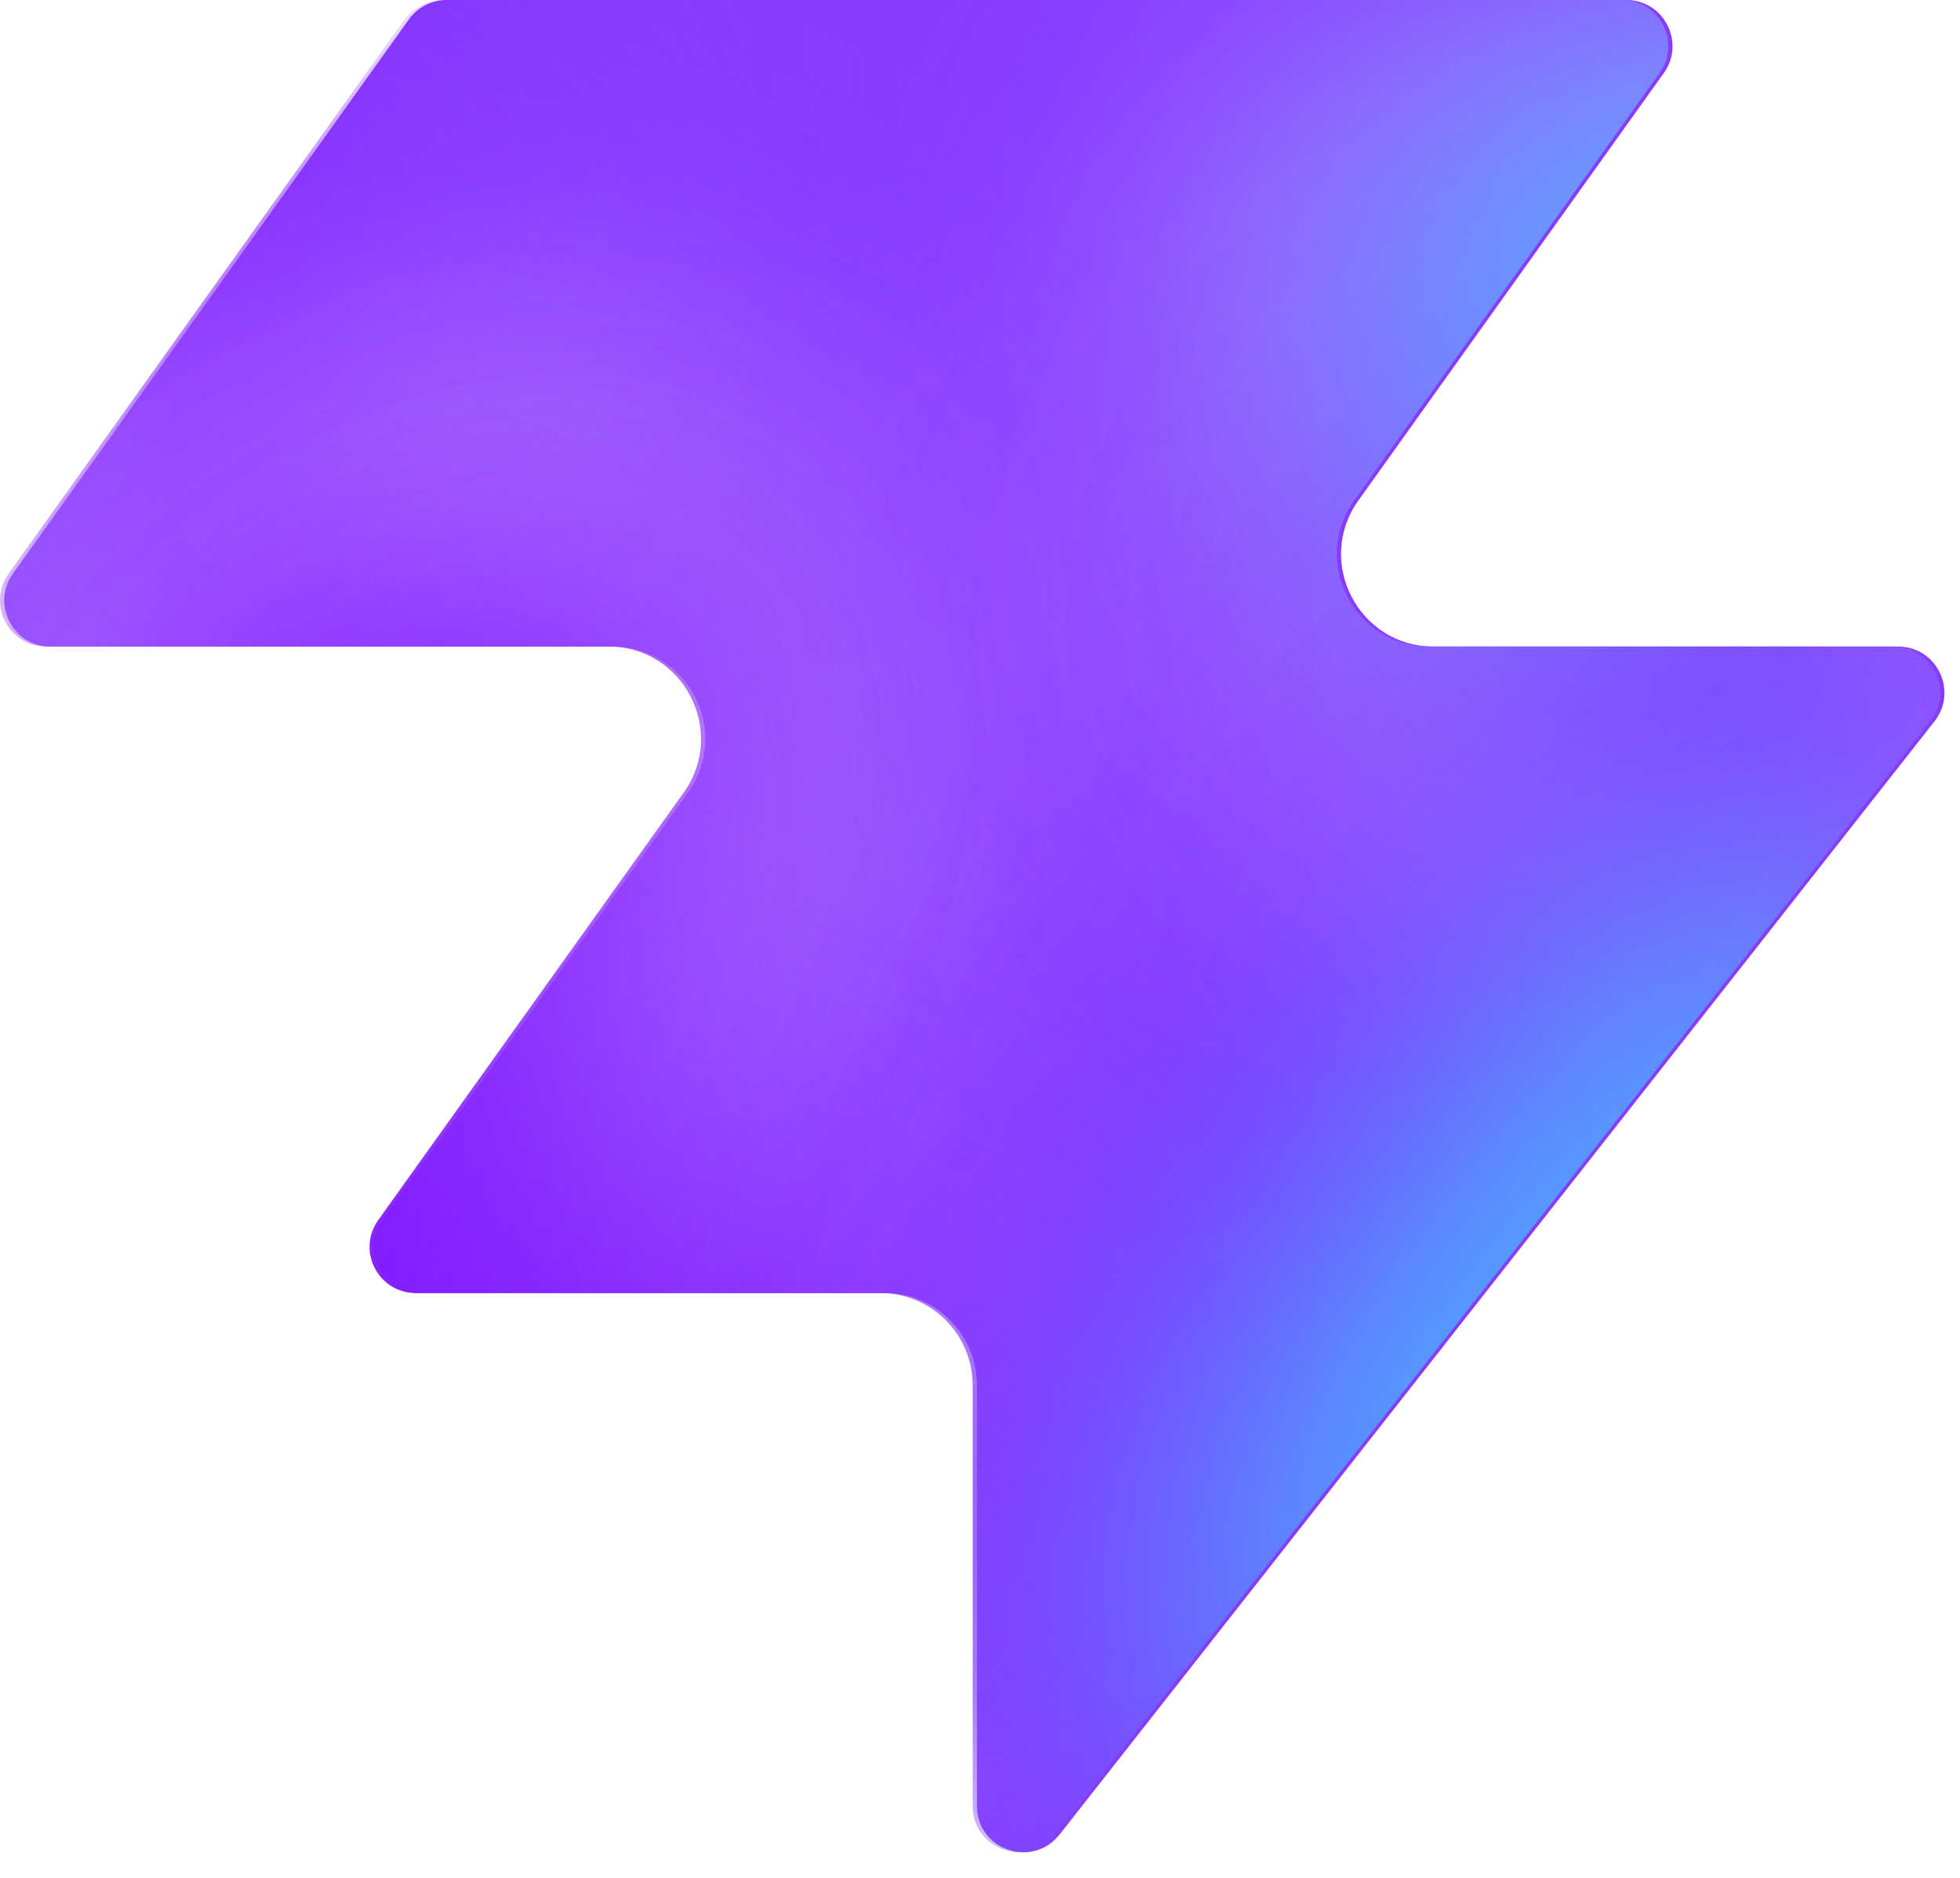
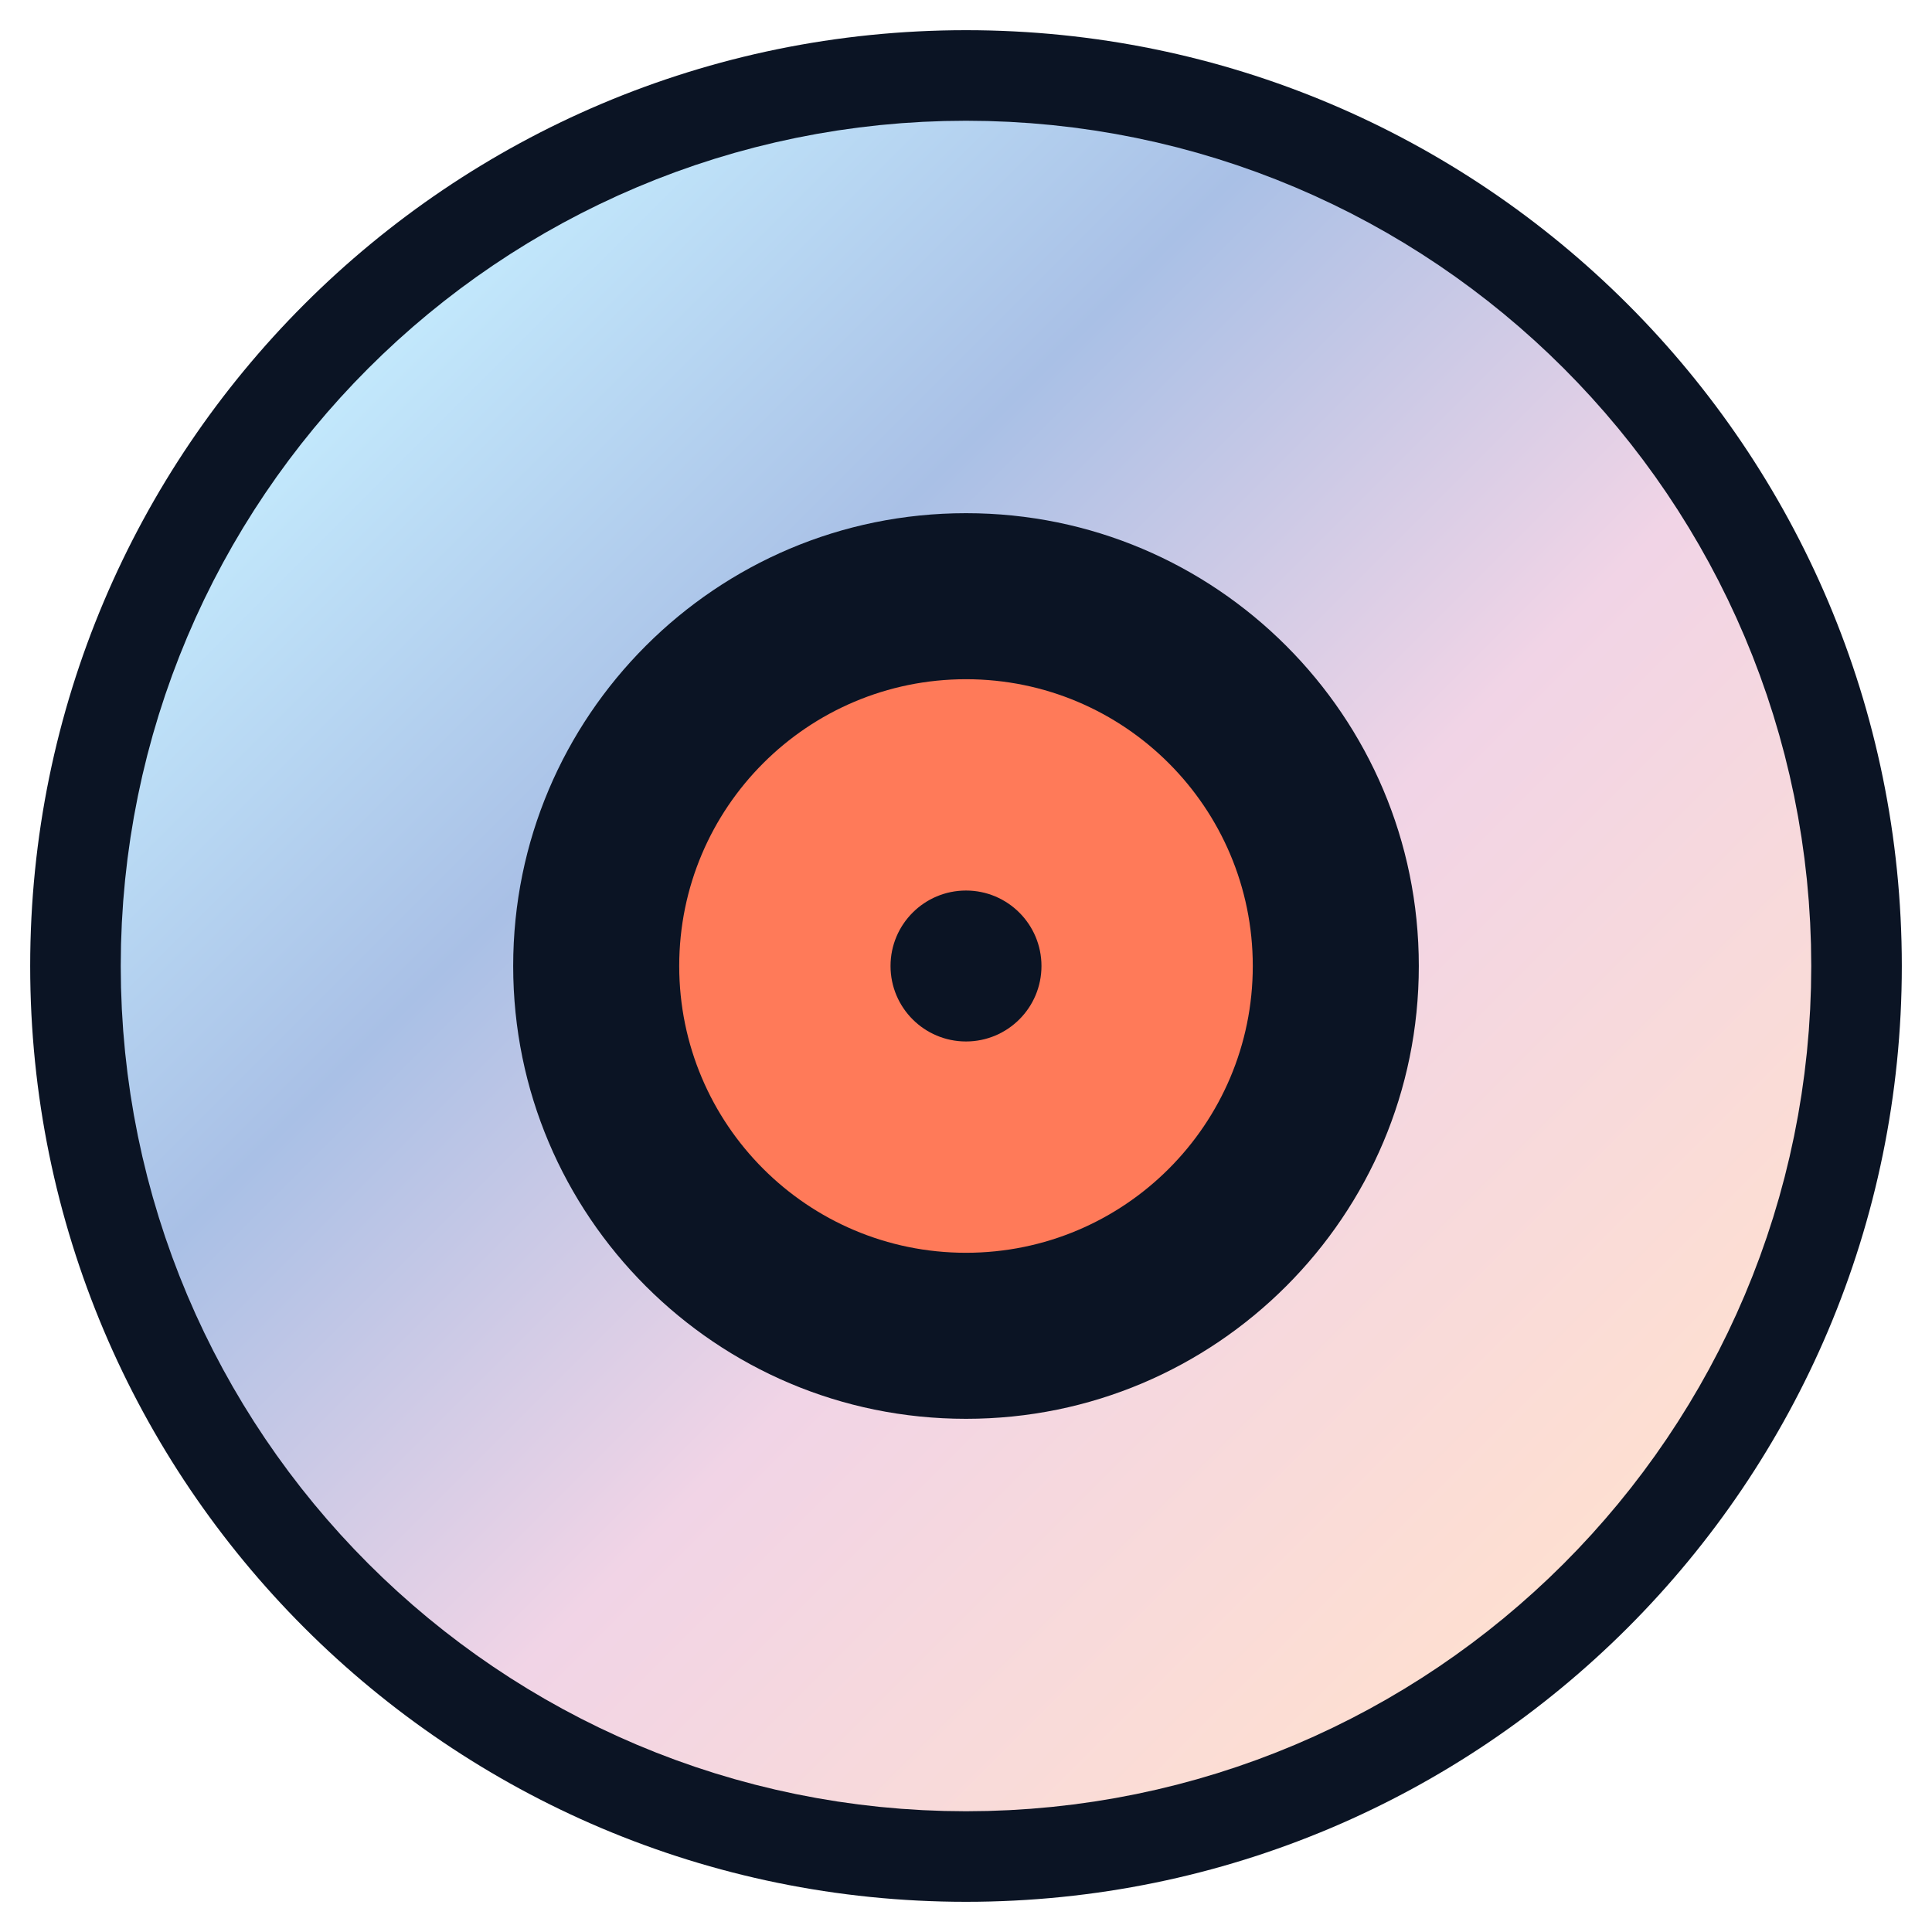
- <svg xmlns="http://www.w3.org/2000/svg" width="48" height="46" fill="none" viewBox="0 0 48 46">
-   <path fill="#863bff" d="M25.946 44.938c-.664.845-2.021.375-2.021-.698V33.937a2.26 2.26 0 0 0-2.262-2.262H10.287c-.92 0-1.456-1.04-.92-1.788l7.48-10.471c1.07-1.497 0-3.578-1.842-3.578H1.237c-.92 0-1.456-1.04-.92-1.788L10.013.474c.214-.297.556-.474.92-.474h28.894c.92 0 1.456 1.04.92 1.788l-7.48 10.471c-1.07 1.498 0 3.579 1.842 3.579h11.377c.943 0 1.473 1.088.89 1.83L25.947 44.94z" style="fill:#863bff;fill:color(display-p3 .525 .23 1);fill-opacity:1" />
-   <mask id="a" width="48" height="46" x="0" y="0" maskUnits="userSpaceOnUse" style="mask-type:alpha">
-     <path fill="#000" d="M25.842 44.938c-.664.844-2.021.375-2.021-.698V33.937a2.26 2.26 0 0 0-2.262-2.262H10.183c-.92 0-1.456-1.04-.92-1.788l7.48-10.471c1.07-1.498 0-3.579-1.842-3.579H1.133c-.92 0-1.456-1.04-.92-1.787L9.91.473c.214-.297.556-.474.92-.474h28.894c.92 0 1.456 1.04.92 1.788l-7.48 10.471c-1.07 1.498 0 3.578 1.842 3.578h11.377c.943 0 1.473 1.088.89 1.832L25.843 44.94z" style="fill:#000;fill-opacity:1" />
-   </mask>
-   <g mask="url(#a)">
-     <g filter="url(#b)">
-       <ellipse cx="5.508" cy="14.704" fill="#ede6ff" rx="5.508" ry="14.704" style="fill:#ede6ff;fill:color(display-p3 .927 .903 1);fill-opacity:1" transform="matrix(.00324 1 1 -.00324 -4.47 31.516)" />
-     </g>
-     <g filter="url(#c)">
-       <ellipse cx="10.399" cy="29.851" fill="#ede6ff" rx="10.399" ry="29.851" style="fill:#ede6ff;fill:color(display-p3 .927 .903 1);fill-opacity:1" transform="matrix(.00324 1 1 -.00324 -39.328 7.883)" />
-     </g>
-     <g filter="url(#d)">
-       <ellipse cx="5.508" cy="30.487" fill="#7e14ff" rx="5.508" ry="30.487" style="fill:#7e14ff;fill:color(display-p3 .492 .077 1);fill-opacity:1" transform="rotate(89.814 -25.913 -14.639)scale(1 -1)" />
-     </g>
-     <g filter="url(#e)">
-       <ellipse cx="5.508" cy="30.599" fill="#7e14ff" rx="5.508" ry="30.599" style="fill:#7e14ff;fill:color(display-p3 .492 .077 1);fill-opacity:1" transform="rotate(89.814 -32.644 -3.334)scale(1 -1)" />
-     </g>
-     <g filter="url(#f)">
-       <ellipse cx="5.508" cy="30.599" fill="#7e14ff" rx="5.508" ry="30.599" style="fill:#7e14ff;fill:color(display-p3 .492 .077 1);fill-opacity:1" transform="matrix(.00324 1 1 -.00324 -34.34 30.47)" />
-     </g>
-     <g filter="url(#g)">
-       <ellipse cx="14.072" cy="22.078" fill="#ede6ff" rx="14.072" ry="22.078" style="fill:#ede6ff;fill:color(display-p3 .927 .903 1);fill-opacity:1" transform="rotate(93.35 24.506 48.493)scale(-1 1)" />
-     </g>
-     <g filter="url(#h)">
-       <ellipse cx="3.47" cy="21.501" fill="#7e14ff" rx="3.47" ry="21.501" style="fill:#7e14ff;fill:color(display-p3 .492 .077 1);fill-opacity:1" transform="rotate(89.009 28.708 47.59)scale(-1 1)" />
-     </g>
-     <g filter="url(#i)">
-       <ellipse cx="3.47" cy="21.501" fill="#7e14ff" rx="3.47" ry="21.501" style="fill:#7e14ff;fill:color(display-p3 .492 .077 1);fill-opacity:1" transform="rotate(89.009 28.708 47.59)scale(-1 1)" />
-     </g>
-     <g filter="url(#j)">
-       <ellipse cx=".387" cy="8.972" fill="#7e14ff" rx="4.407" ry="29.108" style="fill:#7e14ff;fill:color(display-p3 .492 .077 1);fill-opacity:1" transform="rotate(39.51 .387 8.972)" />
-     </g>
-     <g filter="url(#k)">
-       <ellipse cx="47.523" cy="-6.092" fill="#7e14ff" rx="4.407" ry="29.108" style="fill:#7e14ff;fill:color(display-p3 .492 .077 1);fill-opacity:1" transform="rotate(37.892 47.523 -6.092)" />
-     </g>
-     <g filter="url(#l)">
-       <ellipse cx="41.412" cy="6.333" fill="#47bfff" rx="5.971" ry="9.665" style="fill:#47bfff;fill:color(display-p3 .28 .748 1);fill-opacity:1" transform="rotate(37.892 41.412 6.333)" />
-     </g>
-     <g filter="url(#m)">
-       <ellipse cx="-1.879" cy="38.332" fill="#7e14ff" rx="4.407" ry="29.108" style="fill:#7e14ff;fill:color(display-p3 .492 .077 1);fill-opacity:1" transform="rotate(37.892 -1.88 38.332)" />
-     </g>
-     <g filter="url(#n)">
-       <ellipse cx="-1.879" cy="38.332" fill="#7e14ff" rx="4.407" ry="29.108" style="fill:#7e14ff;fill:color(display-p3 .492 .077 1);fill-opacity:1" transform="rotate(37.892 -1.88 38.332)" />
-     </g>
-     <g filter="url(#o)">
-       <ellipse cx="35.651" cy="29.907" fill="#7e14ff" rx="4.407" ry="29.108" style="fill:#7e14ff;fill:color(display-p3 .492 .077 1);fill-opacity:1" transform="rotate(37.892 35.651 29.907)" />
-     </g>
-     <g filter="url(#p)">
-       <ellipse cx="38.418" cy="32.4" fill="#47bfff" rx="5.971" ry="15.297" style="fill:#47bfff;fill:color(display-p3 .28 .748 1);fill-opacity:1" transform="rotate(37.892 38.418 32.4)" />
-     </g>
-   </g>
+ <svg xmlns="http://www.w3.org/2000/svg" viewBox="0 0 64 64" width="64" height="64">
  <defs>
-     <filter id="b" width="60.045" height="41.654" x="-19.77" y="16.149" color-interpolation-filters="sRGB" filterUnits="userSpaceOnUse">
-       <feFlood flood-opacity="0" result="BackgroundImageFix" />
-       <feBlend in="SourceGraphic" in2="BackgroundImageFix" result="shape" />
-       <feGaussianBlur result="effect1_foregroundBlur_2002_17158" stdDeviation="7.659" />
-     </filter>
-     <filter id="c" width="90.34" height="51.437" x="-54.613" y="-7.533" color-interpolation-filters="sRGB" filterUnits="userSpaceOnUse">
-       <feFlood flood-opacity="0" result="BackgroundImageFix" />
-       <feBlend in="SourceGraphic" in2="BackgroundImageFix" result="shape" />
-       <feGaussianBlur result="effect1_foregroundBlur_2002_17158" stdDeviation="7.659" />
-     </filter>
-     <filter id="d" width="79.355" height="29.4" x="-49.64" y="2.03" color-interpolation-filters="sRGB" filterUnits="userSpaceOnUse">
-       <feFlood flood-opacity="0" result="BackgroundImageFix" />
-       <feBlend in="SourceGraphic" in2="BackgroundImageFix" result="shape" />
-       <feGaussianBlur result="effect1_foregroundBlur_2002_17158" stdDeviation="4.596" />
-     </filter>
-     <filter id="e" width="79.579" height="29.4" x="-45.045" y="20.029" color-interpolation-filters="sRGB" filterUnits="userSpaceOnUse">
-       <feFlood flood-opacity="0" result="BackgroundImageFix" />
-       <feBlend in="SourceGraphic" in2="BackgroundImageFix" result="shape" />
-       <feGaussianBlur result="effect1_foregroundBlur_2002_17158" stdDeviation="4.596" />
-     </filter>
-     <filter id="f" width="79.579" height="29.4" x="-43.513" y="21.178" color-interpolation-filters="sRGB" filterUnits="userSpaceOnUse">
-       <feFlood flood-opacity="0" result="BackgroundImageFix" />
-       <feBlend in="SourceGraphic" in2="BackgroundImageFix" result="shape" />
-       <feGaussianBlur result="effect1_foregroundBlur_2002_17158" stdDeviation="4.596" />
-     </filter>
-     <filter id="g" width="74.749" height="58.852" x="15.756" y="-17.901" color-interpolation-filters="sRGB" filterUnits="userSpaceOnUse">
-       <feFlood flood-opacity="0" result="BackgroundImageFix" />
-       <feBlend in="SourceGraphic" in2="BackgroundImageFix" result="shape" />
-       <feGaussianBlur result="effect1_foregroundBlur_2002_17158" stdDeviation="7.659" />
-     </filter>
-     <filter id="h" width="61.377" height="25.362" x="23.548" y="2.284" color-interpolation-filters="sRGB" filterUnits="userSpaceOnUse">
-       <feFlood flood-opacity="0" result="BackgroundImageFix" />
-       <feBlend in="SourceGraphic" in2="BackgroundImageFix" result="shape" />
-       <feGaussianBlur result="effect1_foregroundBlur_2002_17158" stdDeviation="4.596" />
-     </filter>
-     <filter id="i" width="61.377" height="25.362" x="23.548" y="2.284" color-interpolation-filters="sRGB" filterUnits="userSpaceOnUse">
-       <feFlood flood-opacity="0" result="BackgroundImageFix" />
-       <feBlend in="SourceGraphic" in2="BackgroundImageFix" result="shape" />
-       <feGaussianBlur result="effect1_foregroundBlur_2002_17158" stdDeviation="4.596" />
-     </filter>
-     <filter id="j" width="56.045" height="63.649" x="-27.636" y="-22.853" color-interpolation-filters="sRGB" filterUnits="userSpaceOnUse">
-       <feFlood flood-opacity="0" result="BackgroundImageFix" />
-       <feBlend in="SourceGraphic" in2="BackgroundImageFix" result="shape" />
-       <feGaussianBlur result="effect1_foregroundBlur_2002_17158" stdDeviation="4.596" />
-     </filter>
-     <filter id="k" width="54.814" height="64.646" x="20.116" y="-38.415" color-interpolation-filters="sRGB" filterUnits="userSpaceOnUse">
-       <feFlood flood-opacity="0" result="BackgroundImageFix" />
-       <feBlend in="SourceGraphic" in2="BackgroundImageFix" result="shape" />
-       <feGaussianBlur result="effect1_foregroundBlur_2002_17158" stdDeviation="4.596" />
-     </filter>
-     <filter id="l" width="33.541" height="35.313" x="24.641" y="-11.323" color-interpolation-filters="sRGB" filterUnits="userSpaceOnUse">
-       <feFlood flood-opacity="0" result="BackgroundImageFix" />
-       <feBlend in="SourceGraphic" in2="BackgroundImageFix" result="shape" />
-       <feGaussianBlur result="effect1_foregroundBlur_2002_17158" stdDeviation="4.596" />
-     </filter>
-     <filter id="m" width="54.814" height="64.646" x="-29.286" y="6.009" color-interpolation-filters="sRGB" filterUnits="userSpaceOnUse">
-       <feFlood flood-opacity="0" result="BackgroundImageFix" />
-       <feBlend in="SourceGraphic" in2="BackgroundImageFix" result="shape" />
-       <feGaussianBlur result="effect1_foregroundBlur_2002_17158" stdDeviation="4.596" />
-     </filter>
-     <filter id="n" width="54.814" height="64.646" x="-29.286" y="6.009" color-interpolation-filters="sRGB" filterUnits="userSpaceOnUse">
-       <feFlood flood-opacity="0" result="BackgroundImageFix" />
-       <feBlend in="SourceGraphic" in2="BackgroundImageFix" result="shape" />
-       <feGaussianBlur result="effect1_foregroundBlur_2002_17158" stdDeviation="4.596" />
-     </filter>
-     <filter id="o" width="54.814" height="64.646" x="8.244" y="-2.416" color-interpolation-filters="sRGB" filterUnits="userSpaceOnUse">
-       <feFlood flood-opacity="0" result="BackgroundImageFix" />
-       <feBlend in="SourceGraphic" in2="BackgroundImageFix" result="shape" />
-       <feGaussianBlur result="effect1_foregroundBlur_2002_17158" stdDeviation="4.596" />
-     </filter>
-     <filter id="p" width="39.409" height="43.623" x="18.713" y="10.588" color-interpolation-filters="sRGB" filterUnits="userSpaceOnUse">
-       <feFlood flood-opacity="0" result="BackgroundImageFix" />
-       <feBlend in="SourceGraphic" in2="BackgroundImageFix" result="shape" />
-       <feGaussianBlur result="effect1_foregroundBlur_2002_17158" stdDeviation="4.596" />
-     </filter>
+     <linearGradient id="g" x1="0" y1="0" x2="1" y2="1">
+       <stop offset="0" stop-color="#c6eeff" />
+       <stop offset=".3" stop-color="#a9c0e6" />
+       <stop offset=".6" stop-color="#f1d4e6" />
+       <stop offset="1" stop-color="#ffe0cf" />
+     </linearGradient>
  </defs>
+   <circle cx="32" cy="32" r="31" fill="#0b1424" />
+   <circle cx="32" cy="32" r="21.5" fill="none" stroke="url(#g)" stroke-width="13" />
+   <circle cx="32" cy="32" r="9.5" fill="#ff7a59" />
+   <circle cx="32" cy="32" r="2.5" fill="#0b1424" />
</svg>
